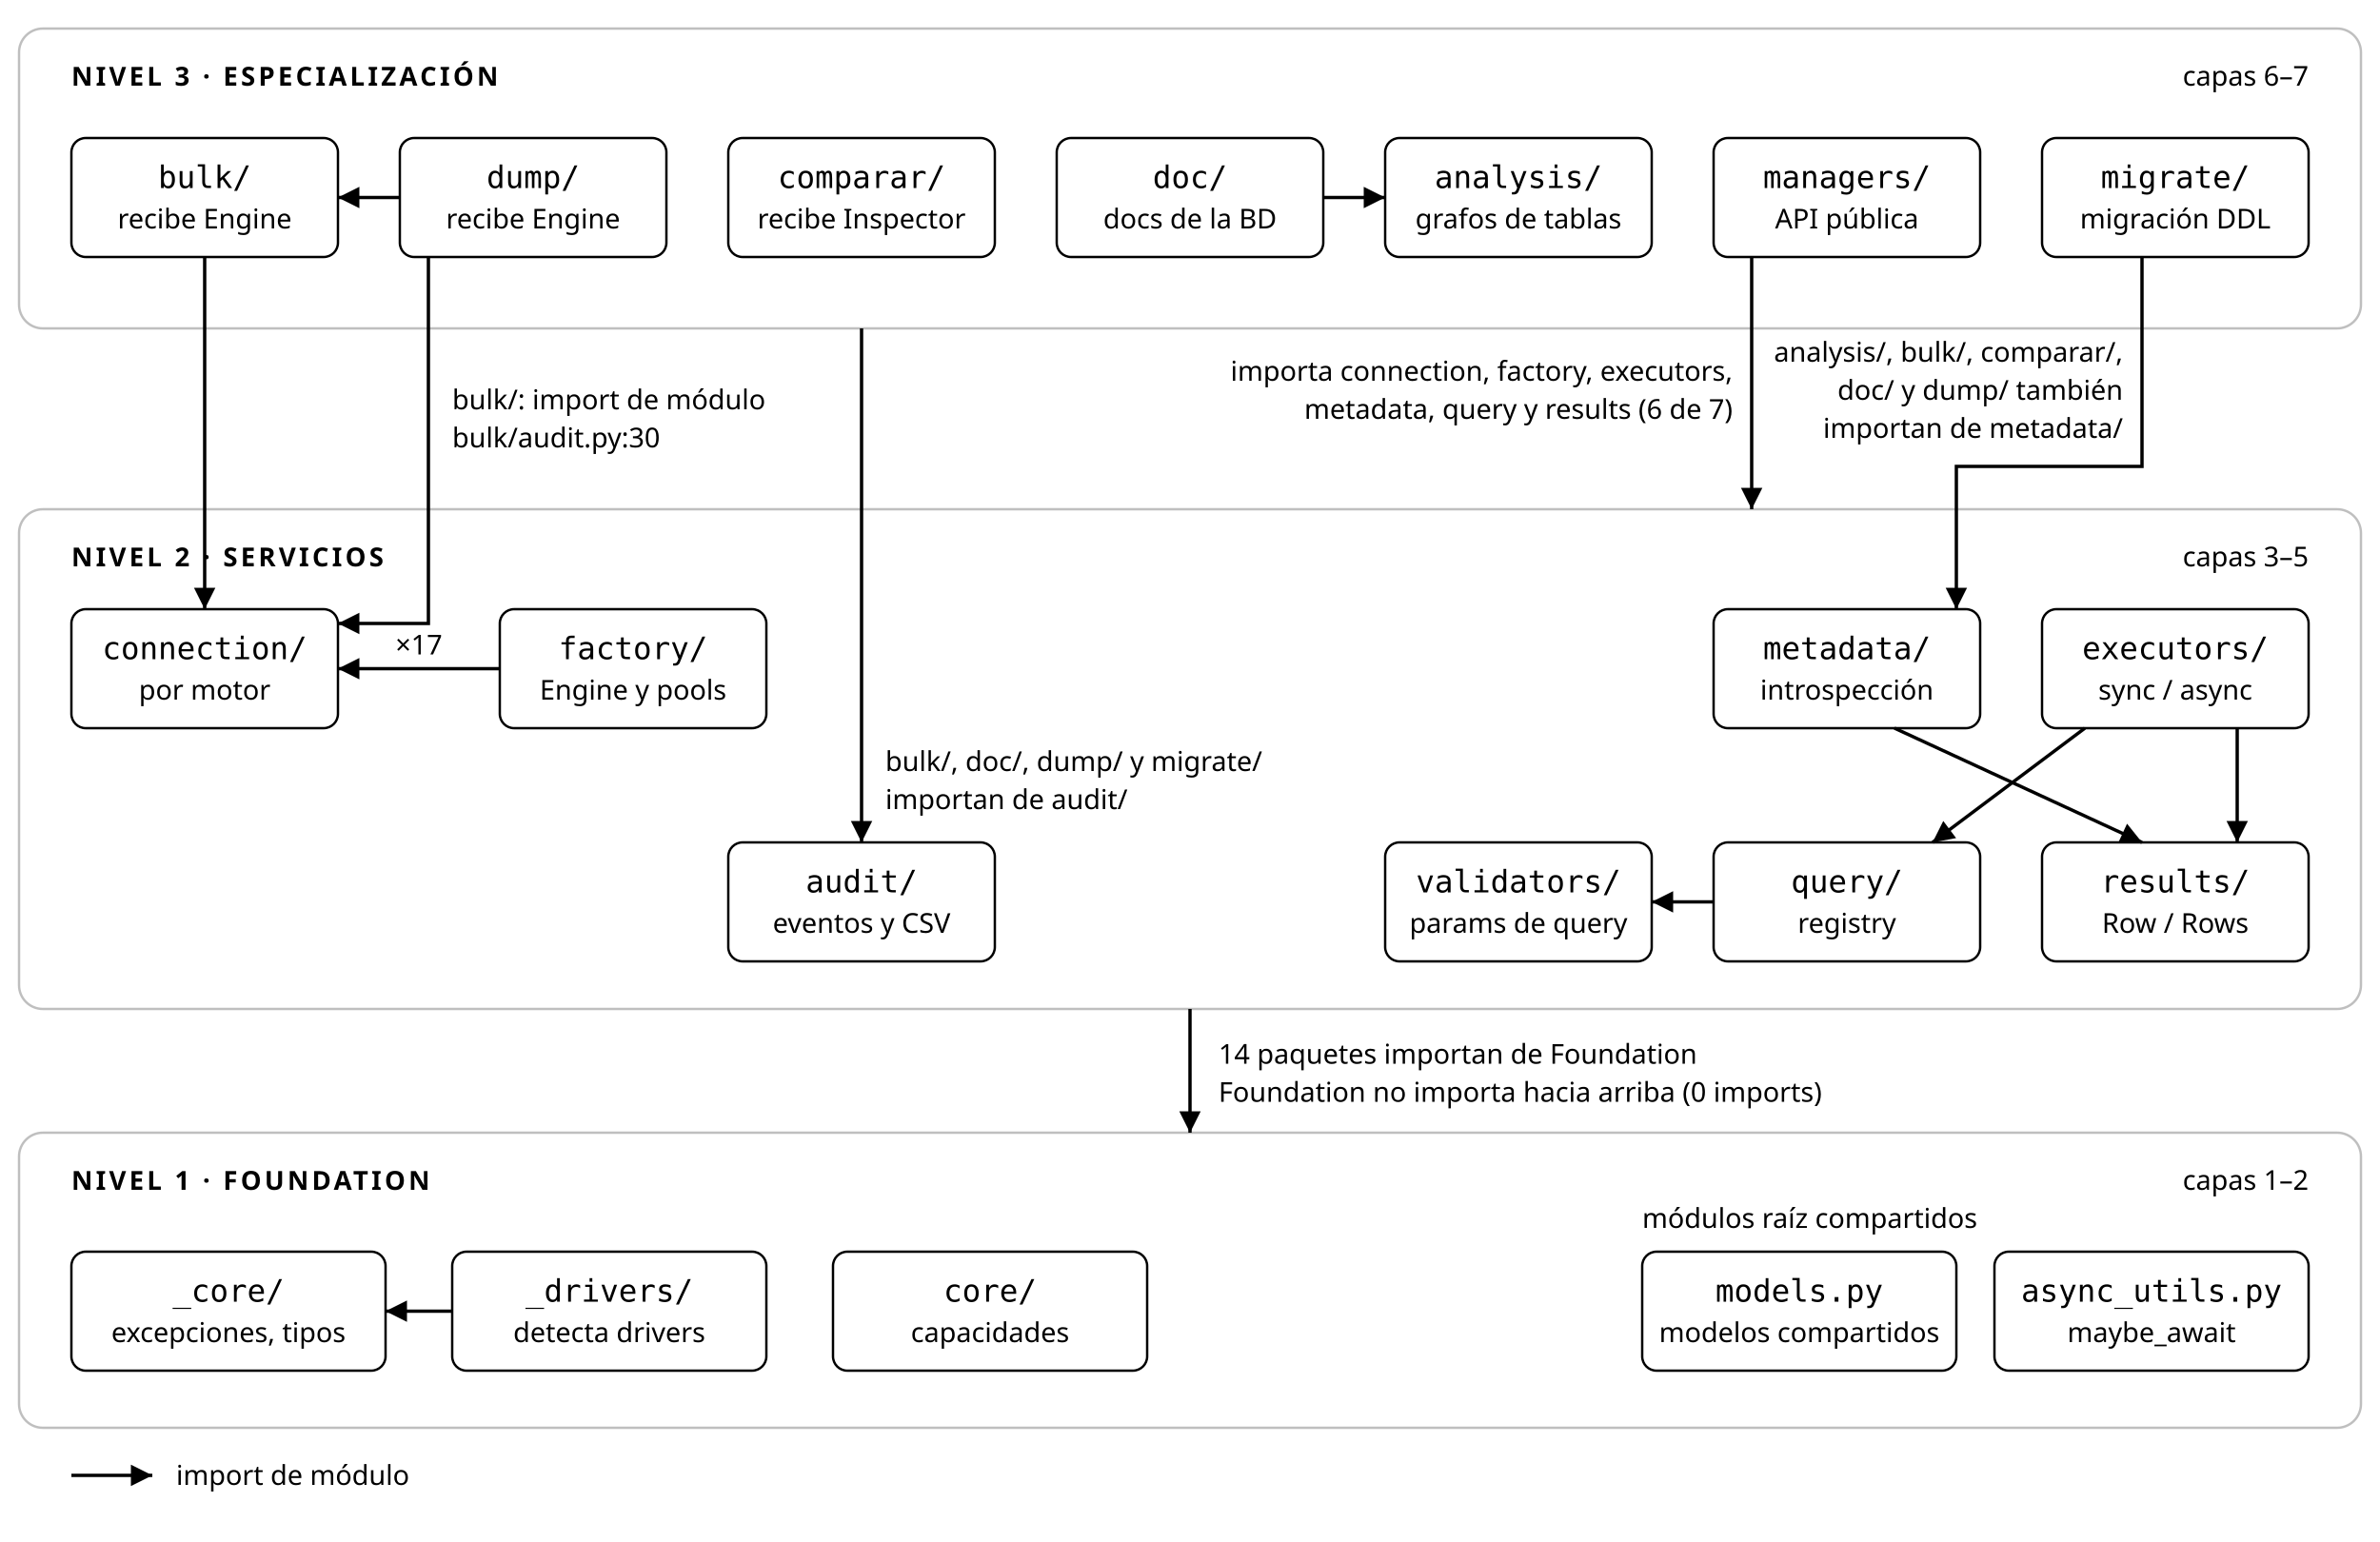
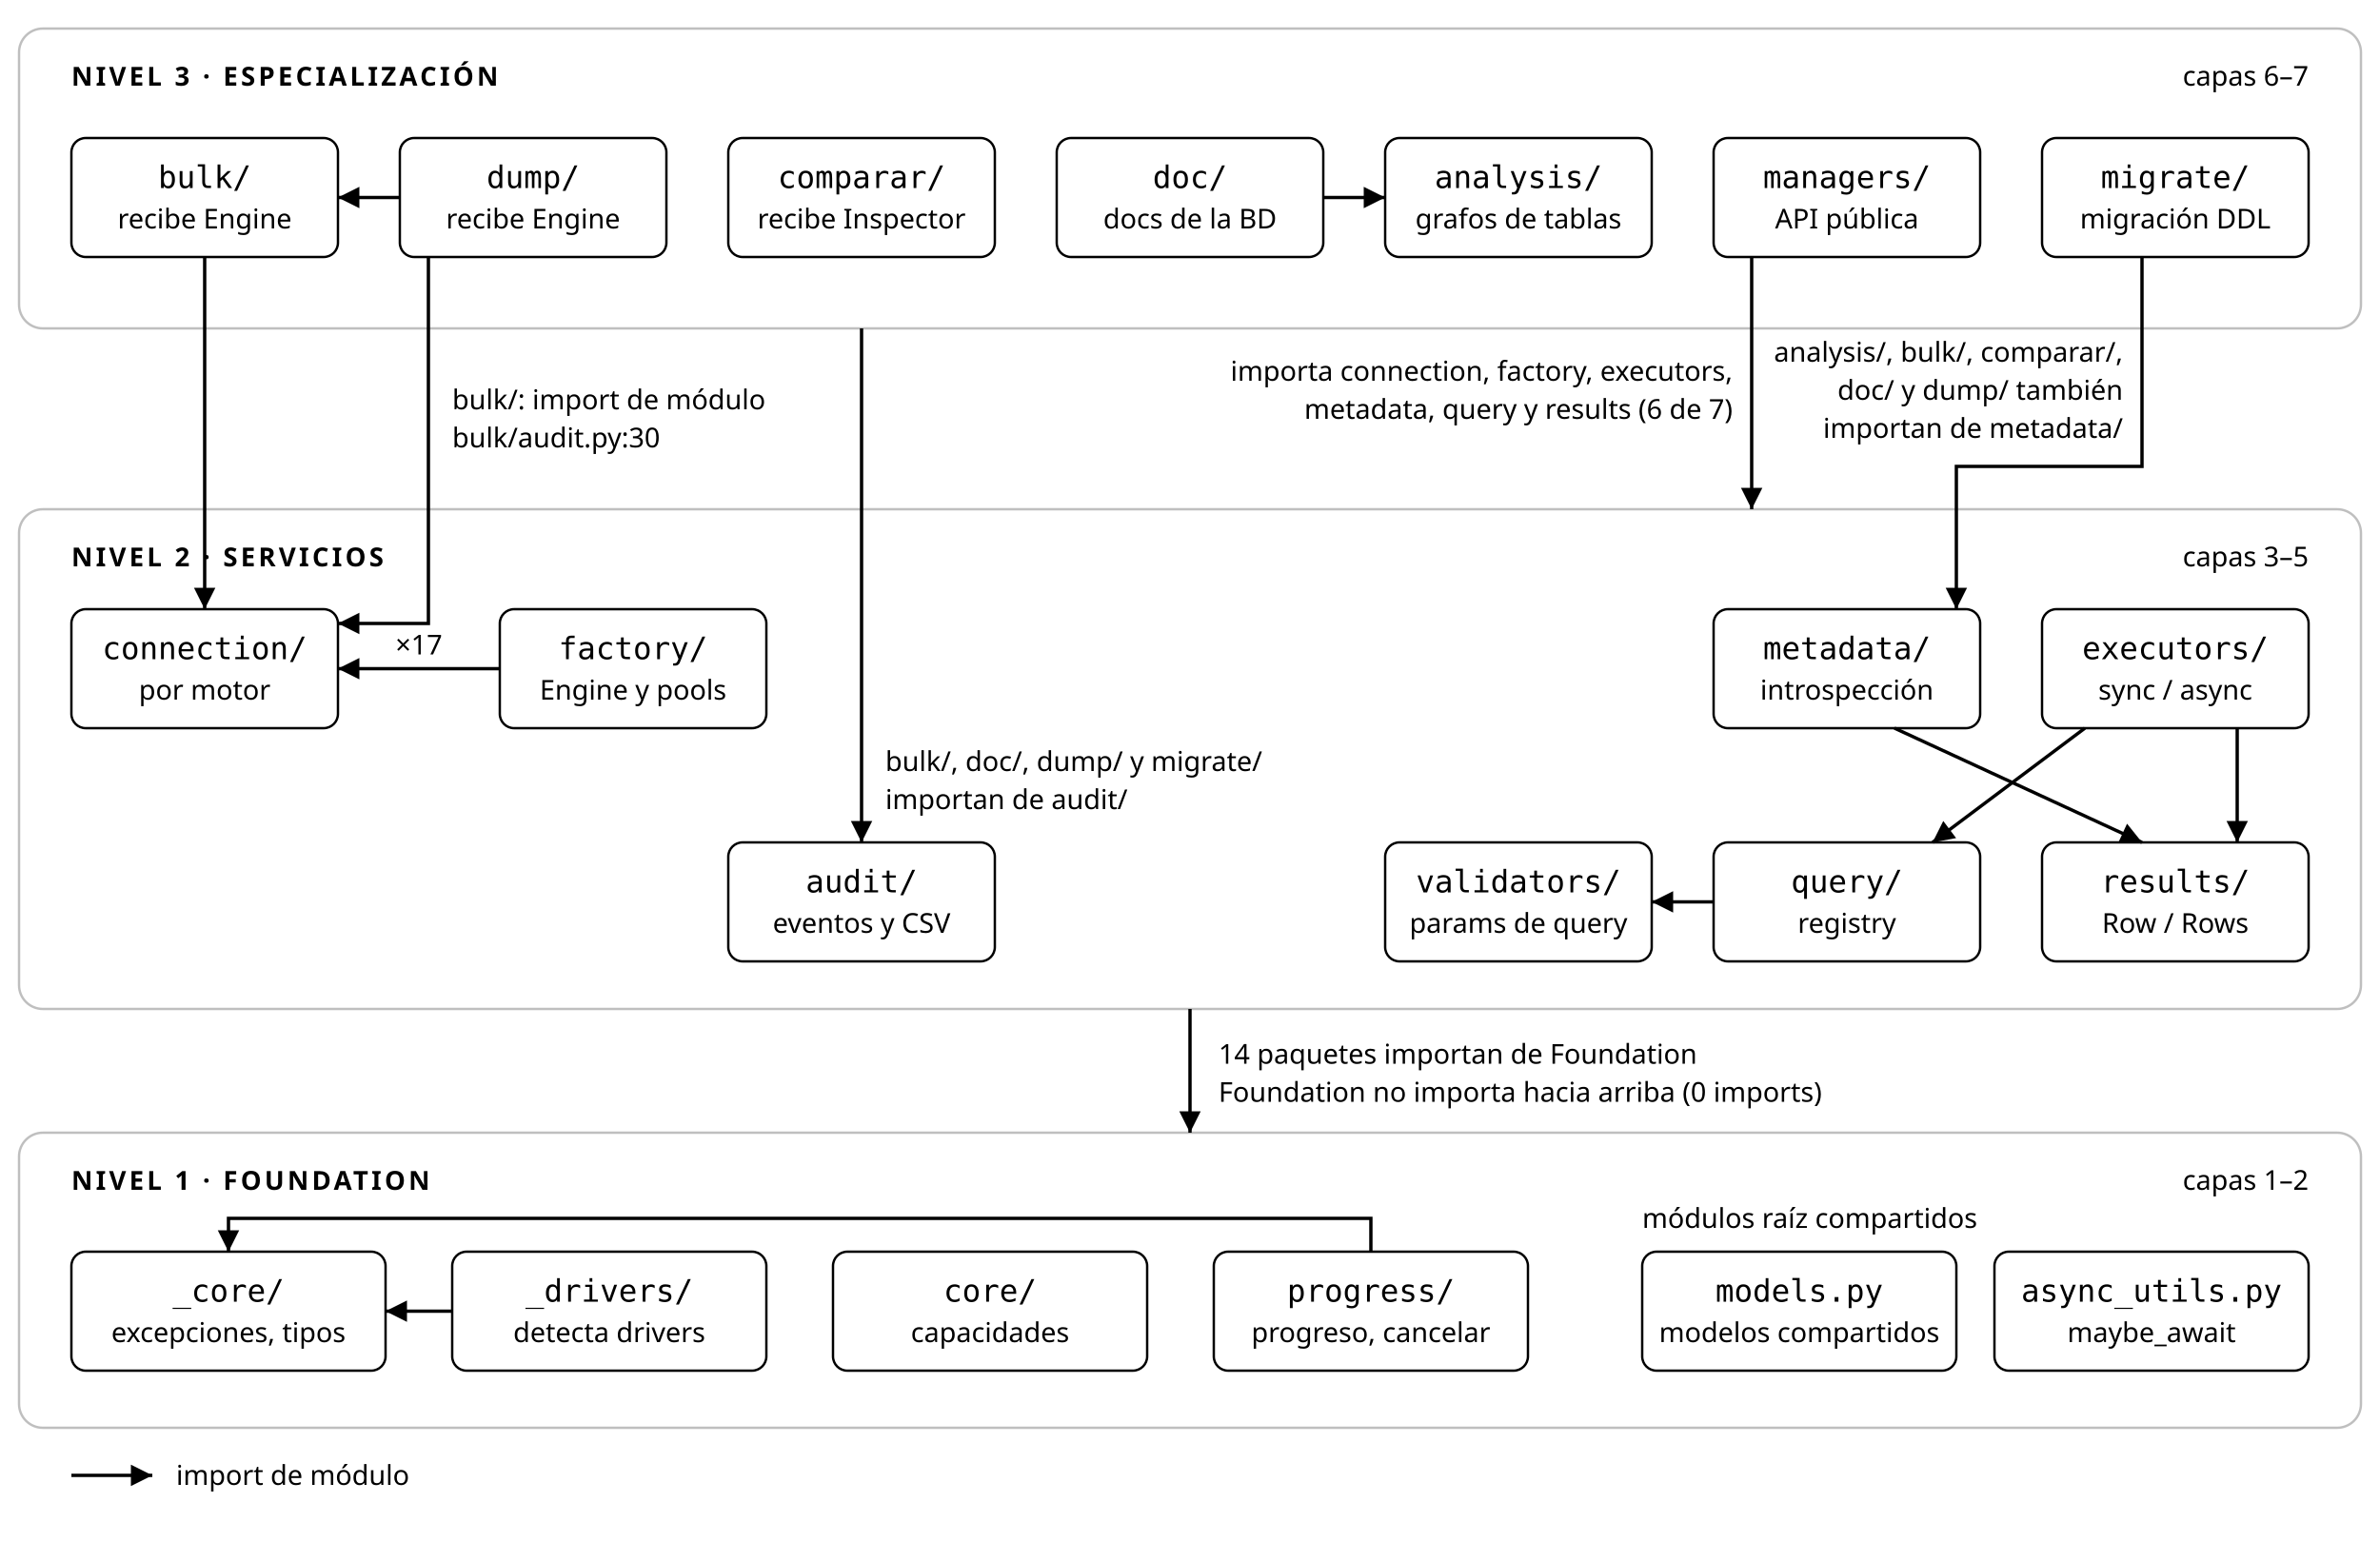
<svg xmlns="http://www.w3.org/2000/svg" class="arq" viewBox="0 0 1000 648" role="img" aria-label="Los tres niveles de util_bbdd y sus capas con los imports reales: cada paquete importa solo de capas inferiores." font-family="system-ui,sans-serif">
  <defs>
    <marker id="arq-h" viewBox="0 0 10 10" refX="10" refY="5" markerWidth="9" markerHeight="9" markerUnits="userSpaceOnUse" orient="auto">
      <path class="arq-head" d="M0 0L10 5L0 10z" fill="currentColor" />
    </marker>
    <marker id="arq-h-warn" viewBox="0 0 10 10" refX="10" refY="5" markerWidth="9" markerHeight="9" markerUnits="userSpaceOnUse" orient="auto">
      <path class="arq-head-warn" d="M0 0L10 5L0 10z" fill="currentColor" />
    </marker>
  </defs>
  <rect class="arq-band arq-band-3" x="8" y="12" width="984" height="126" rx="10" fill="none" stroke="currentColor" stroke-opacity=".25" />
  <rect class="arq-band arq-band-2" x="8" y="214" width="984" height="210" rx="10" fill="none" stroke="currentColor" stroke-opacity=".25" />
  <rect class="arq-band arq-band-1" x="8" y="476" width="984" height="124" rx="10" fill="none" stroke="currentColor" stroke-opacity=".25" />
  <text class="arq-band-label" x="30" y="36" font-size="11" font-weight="600" letter-spacing="1.3" fill="currentColor">NIVEL 3 · ESPECIALIZACIÓN</text>
  <text class="arq-band-note" x="970" y="36" text-anchor="end" font-family="system-ui,sans-serif" font-size="11.5" fill="currentColor">capas 6–7</text>
  <text class="arq-band-label" x="30" y="238" font-size="11" font-weight="600" letter-spacing="1.3" fill="currentColor">NIVEL 2 · SERVICIOS</text>
  <text class="arq-band-note" x="970" y="238" text-anchor="end" font-family="system-ui,sans-serif" font-size="11.5" fill="currentColor">capas 3–5</text>
  <text class="arq-band-label" x="30" y="500" font-size="11" font-weight="600" letter-spacing="1.3" fill="currentColor">NIVEL 1 · FOUNDATION</text>
  <text class="arq-band-note" x="970" y="500" text-anchor="end" font-family="system-ui,sans-serif" font-size="11.5" fill="currentColor">capas 1–2</text>
  <path class="arq-edge " d="M168 83 H142" fill="none" stroke="currentColor" stroke-width="1.4" marker-end="url(#arq-h)" />
  <path class="arq-edge " d="M556 83 H582" fill="none" stroke="currentColor" stroke-width="1.4" marker-end="url(#arq-h)" />
  <path class="arq-edge " d="M86 108 V256" fill="none" stroke="currentColor" stroke-width="1.4" marker-end="url(#arq-h)" />
  <path class="arq-edge " d="M180 108 V262 H142" fill="none" stroke="currentColor" stroke-width="1.4" marker-end="url(#arq-h)" />
  <path class="arq-edge " d="M736 108 V214" fill="none" stroke="currentColor" stroke-width="1.4" marker-end="url(#arq-h)" />
  <path class="arq-edge " d="M900 108 V196 H822 V256" fill="none" stroke="currentColor" stroke-width="1.4" marker-end="url(#arq-h)" />
  <path class="arq-edge " d="M796 306 L900 354" fill="none" stroke="currentColor" stroke-width="1.4" marker-end="url(#arq-h)" />
  <path class="arq-edge " d="M876 306 L812 354" fill="none" stroke="currentColor" stroke-width="1.4" marker-end="url(#arq-h)" />
  <path class="arq-edge " d="M940 306 V354" fill="none" stroke="currentColor" stroke-width="1.4" marker-end="url(#arq-h)" />
  <path class="arq-edge " d="M720 379 H694" fill="none" stroke="currentColor" stroke-width="1.4" marker-end="url(#arq-h)" />
  <path class="arq-edge " d="M210 281 H142" fill="none" stroke="currentColor" stroke-width="1.4" marker-end="url(#arq-h)" />
  <path class="arq-edge " d="M500 424 V476" fill="none" stroke="currentColor" stroke-width="1.4" marker-end="url(#arq-h)" />
  <path class="arq-edge " d="M190 551 H162" fill="none" stroke="currentColor" stroke-width="1.4" marker-end="url(#arq-h)" />
+   <path class="arq-edge " d="M576 526 V512 H96 V526" fill="none" stroke="currentColor" stroke-width="1.4" marker-end="url(#arq-h)" />
  <path class="arq-edge " d="M362 138 V354" fill="none" stroke="currentColor" stroke-width="1.4" marker-end="url(#arq-h)" />
  <g class="arq-node">
    <rect x="30" y="58" width="112" height="50" rx="6" fill="none" stroke="currentColor" />
    <text class="arq-name" x="86" y="79" text-anchor="middle" font-family="ui-monospace,Consolas,monospace" font-size="13" fill="currentColor">bulk/</text>
    <text class="arq-sub" x="86" y="96" text-anchor="middle" font-family="system-ui,sans-serif" font-size="11.5" fill="currentColor">recibe Engine</text>
  </g>
  <g class="arq-node">
    <rect x="168" y="58" width="112" height="50" rx="6" fill="none" stroke="currentColor" />
    <text class="arq-name" x="224" y="79" text-anchor="middle" font-family="ui-monospace,Consolas,monospace" font-size="13" fill="currentColor">dump/</text>
    <text class="arq-sub" x="224" y="96" text-anchor="middle" font-family="system-ui,sans-serif" font-size="11.5" fill="currentColor">recibe Engine</text>
  </g>
  <g class="arq-node">
    <rect x="306" y="58" width="112" height="50" rx="6" fill="none" stroke="currentColor" />
    <text class="arq-name" x="362" y="79" text-anchor="middle" font-family="ui-monospace,Consolas,monospace" font-size="13" fill="currentColor">comparar/</text>
    <text class="arq-sub" x="362" y="96" text-anchor="middle" font-family="system-ui,sans-serif" font-size="11.5" fill="currentColor">recibe Inspector</text>
  </g>
  <g class="arq-node">
    <rect x="444" y="58" width="112" height="50" rx="6" fill="none" stroke="currentColor" />
    <text class="arq-name" x="500" y="79" text-anchor="middle" font-family="ui-monospace,Consolas,monospace" font-size="13" fill="currentColor">doc/</text>
    <text class="arq-sub" x="500" y="96" text-anchor="middle" font-family="system-ui,sans-serif" font-size="11.5" fill="currentColor">docs de la BD</text>
  </g>
  <g class="arq-node">
    <rect x="582" y="58" width="112" height="50" rx="6" fill="none" stroke="currentColor" />
    <text class="arq-name" x="638" y="79" text-anchor="middle" font-family="ui-monospace,Consolas,monospace" font-size="13" fill="currentColor">analysis/</text>
    <text class="arq-sub" x="638" y="96" text-anchor="middle" font-family="system-ui,sans-serif" font-size="11.5" fill="currentColor">grafos de tablas</text>
  </g>
  <g class="arq-node">
    <rect x="720" y="58" width="112" height="50" rx="6" fill="none" stroke="currentColor" />
    <text class="arq-name" x="776" y="79" text-anchor="middle" font-family="ui-monospace,Consolas,monospace" font-size="13" fill="currentColor">managers/</text>
    <text class="arq-sub" x="776" y="96" text-anchor="middle" font-family="system-ui,sans-serif" font-size="11.5" fill="currentColor">API pública</text>
  </g>
  <g class="arq-node">
    <rect x="858" y="58" width="112" height="50" rx="6" fill="none" stroke="currentColor" />
    <text class="arq-name" x="914" y="79" text-anchor="middle" font-family="ui-monospace,Consolas,monospace" font-size="13" fill="currentColor">migrate/</text>
    <text class="arq-sub" x="914" y="96" text-anchor="middle" font-family="system-ui,sans-serif" font-size="11.5" fill="currentColor">migración DDL</text>
  </g>
  <g class="arq-node">
    <rect x="30" y="256" width="112" height="50" rx="6" fill="none" stroke="currentColor" />
    <text class="arq-name" x="86" y="277" text-anchor="middle" font-family="ui-monospace,Consolas,monospace" font-size="13" fill="currentColor">connection/</text>
    <text class="arq-sub" x="86" y="294" text-anchor="middle" font-family="system-ui,sans-serif" font-size="11.5" fill="currentColor">por motor</text>
  </g>
  <g class="arq-node">
    <rect x="210" y="256" width="112" height="50" rx="6" fill="none" stroke="currentColor" />
    <text class="arq-name" x="266" y="277" text-anchor="middle" font-family="ui-monospace,Consolas,monospace" font-size="13" fill="currentColor">factory/</text>
    <text class="arq-sub" x="266" y="294" text-anchor="middle" font-family="system-ui,sans-serif" font-size="11.5" fill="currentColor">Engine y pools</text>
  </g>
  <g class="arq-node">
    <rect x="720" y="256" width="112" height="50" rx="6" fill="none" stroke="currentColor" />
    <text class="arq-name" x="776" y="277" text-anchor="middle" font-family="ui-monospace,Consolas,monospace" font-size="13" fill="currentColor">metadata/</text>
    <text class="arq-sub" x="776" y="294" text-anchor="middle" font-family="system-ui,sans-serif" font-size="11.5" fill="currentColor">introspección</text>
  </g>
  <g class="arq-node">
    <rect x="858" y="256" width="112" height="50" rx="6" fill="none" stroke="currentColor" />
    <text class="arq-name" x="914" y="277" text-anchor="middle" font-family="ui-monospace,Consolas,monospace" font-size="13" fill="currentColor">executors/</text>
    <text class="arq-sub" x="914" y="294" text-anchor="middle" font-family="system-ui,sans-serif" font-size="11.5" fill="currentColor">sync / async</text>
  </g>
  <g class="arq-node">
    <rect x="306" y="354" width="112" height="50" rx="6" fill="none" stroke="currentColor" />
    <text class="arq-name" x="362" y="375" text-anchor="middle" font-family="ui-monospace,Consolas,monospace" font-size="13" fill="currentColor">audit/</text>
    <text class="arq-sub" x="362" y="392" text-anchor="middle" font-family="system-ui,sans-serif" font-size="11.5" fill="currentColor">eventos y CSV</text>
  </g>
  <g class="arq-node">
    <rect x="582" y="354" width="112" height="50" rx="6" fill="none" stroke="currentColor" />
    <text class="arq-name" x="638" y="375" text-anchor="middle" font-family="ui-monospace,Consolas,monospace" font-size="13" fill="currentColor">validators/</text>
    <text class="arq-sub" x="638" y="392" text-anchor="middle" font-family="system-ui,sans-serif" font-size="11.5" fill="currentColor">params de query</text>
  </g>
  <g class="arq-node">
    <rect x="720" y="354" width="112" height="50" rx="6" fill="none" stroke="currentColor" />
    <text class="arq-name" x="776" y="375" text-anchor="middle" font-family="ui-monospace,Consolas,monospace" font-size="13" fill="currentColor">query/</text>
    <text class="arq-sub" x="776" y="392" text-anchor="middle" font-family="system-ui,sans-serif" font-size="11.5" fill="currentColor">registry</text>
  </g>
  <g class="arq-node">
    <rect x="858" y="354" width="112" height="50" rx="6" fill="none" stroke="currentColor" />
    <text class="arq-name" x="914" y="375" text-anchor="middle" font-family="ui-monospace,Consolas,monospace" font-size="13" fill="currentColor">results/</text>
    <text class="arq-sub" x="914" y="392" text-anchor="middle" font-family="system-ui,sans-serif" font-size="11.5" fill="currentColor">Row / Rows</text>
  </g>
  <g class="arq-node">
    <rect x="30" y="526" width="132" height="50" rx="6" fill="none" stroke="currentColor" />
    <text class="arq-name" x="96" y="547" text-anchor="middle" font-family="ui-monospace,Consolas,monospace" font-size="13" fill="currentColor">_core/</text>
    <text class="arq-sub" x="96" y="564" text-anchor="middle" font-family="system-ui,sans-serif" font-size="11.5" fill="currentColor">excepciones, tipos</text>
  </g>
  <g class="arq-node">
    <rect x="190" y="526" width="132" height="50" rx="6" fill="none" stroke="currentColor" />
    <text class="arq-name" x="256" y="547" text-anchor="middle" font-family="ui-monospace,Consolas,monospace" font-size="13" fill="currentColor">_drivers/</text>
    <text class="arq-sub" x="256" y="564" text-anchor="middle" font-family="system-ui,sans-serif" font-size="11.5" fill="currentColor">detecta drivers</text>
  </g>
  <g class="arq-node">
    <rect x="350" y="526" width="132" height="50" rx="6" fill="none" stroke="currentColor" />
    <text class="arq-name" x="416" y="547" text-anchor="middle" font-family="ui-monospace,Consolas,monospace" font-size="13" fill="currentColor">core/</text>
    <text class="arq-sub" x="416" y="564" text-anchor="middle" font-family="system-ui,sans-serif" font-size="11.5" fill="currentColor">capacidades</text>
  </g>
+   <g class="arq-node">
+     <rect x="510" y="526" width="132" height="50" rx="6" fill="none" stroke="currentColor" />
+     <text class="arq-name" x="576" y="547" text-anchor="middle" font-family="ui-monospace,Consolas,monospace" font-size="13" fill="currentColor">progress/</text>
+     <text class="arq-sub" x="576" y="564" text-anchor="middle" font-family="system-ui,sans-serif" font-size="11.5" fill="currentColor">progreso, cancelar</text>
+   </g>
  <g class="arq-node arq-shared">
    <rect x="690" y="526" width="132" height="50" rx="6" fill="none" stroke="currentColor" />
    <text class="arq-name" x="756" y="547" text-anchor="middle" font-family="ui-monospace,Consolas,monospace" font-size="13" fill="currentColor">models.py</text>
    <text class="arq-sub" x="756" y="564" text-anchor="middle" font-family="system-ui,sans-serif" font-size="11.5" fill="currentColor">modelos compartidos</text>
  </g>
  <g class="arq-node arq-shared">
    <rect x="838" y="526" width="132" height="50" rx="6" fill="none" stroke="currentColor" />
    <text class="arq-name" x="904" y="547" text-anchor="middle" font-family="ui-monospace,Consolas,monospace" font-size="13" fill="currentColor">async_utils.py</text>
    <text class="arq-sub" x="904" y="564" text-anchor="middle" font-family="system-ui,sans-serif" font-size="11.5" fill="currentColor">maybe_await</text>
  </g>
  <text class="arq-lbl" x="190" y="172" text-anchor="start" font-family="system-ui,sans-serif" font-size="11.5" fill="currentColor">bulk/: import de módulo</text>
  <text class="arq-lbl" x="190" y="188" text-anchor="start" font-family="system-ui,sans-serif" font-size="11.5" fill="currentColor">bulk/audit.py:30</text>
  <text class="arq-lbl" x="728" y="160" text-anchor="end" font-family="system-ui,sans-serif" font-size="11.5" fill="currentColor">importa connection, factory, executors,</text>
  <text class="arq-lbl" x="728" y="176" text-anchor="end" font-family="system-ui,sans-serif" font-size="11.5" fill="currentColor">metadata, query y results (6 de 7)</text>
  <text class="arq-lbl" x="892" y="152" text-anchor="end" font-family="system-ui,sans-serif" font-size="11.5" fill="currentColor">analysis/, bulk/, comparar/,</text>
  <text class="arq-lbl" x="892" y="168" text-anchor="end" font-family="system-ui,sans-serif" font-size="11.5" fill="currentColor">doc/ y dump/ también</text>
  <text class="arq-lbl" x="892" y="184" text-anchor="end" font-family="system-ui,sans-serif" font-size="11.5" fill="currentColor">importan de metadata/</text>
  <text class="arq-lbl" x="176" y="275" text-anchor="middle" font-family="system-ui,sans-serif" font-size="11.5" fill="currentColor">×17</text>
  <text class="arq-lbl" x="512" y="447" text-anchor="start" font-family="system-ui,sans-serif" font-size="11.5" fill="currentColor">14 paquetes importan de Foundation</text>
  <text class="arq-lbl" x="512" y="463" text-anchor="start" font-family="system-ui,sans-serif" font-size="11.5" fill="currentColor">Foundation no importa hacia arriba (0 imports)</text>
  <text class="arq-lbl" x="690" y="516" text-anchor="start" font-family="system-ui,sans-serif" font-size="11.5" fill="currentColor">módulos raíz compartidos</text>
  <text class="arq-lbl" x="372" y="324" text-anchor="start" font-family="system-ui,sans-serif" font-size="11.5" fill="currentColor">bulk/, doc/, dump/ y migrate/</text>
  <text class="arq-lbl" x="372" y="340" text-anchor="start" font-family="system-ui,sans-serif" font-size="11.5" fill="currentColor">importan de audit/</text>
  <path class="arq-edge " d="M30 620 H64" fill="none" stroke="currentColor" stroke-width="1.4" marker-end="url(#arq-h)" />
  <text class="arq-lbl" x="74" y="624" text-anchor="start" font-family="system-ui,sans-serif" font-size="11.5" fill="currentColor">import de módulo</text>
</svg>
